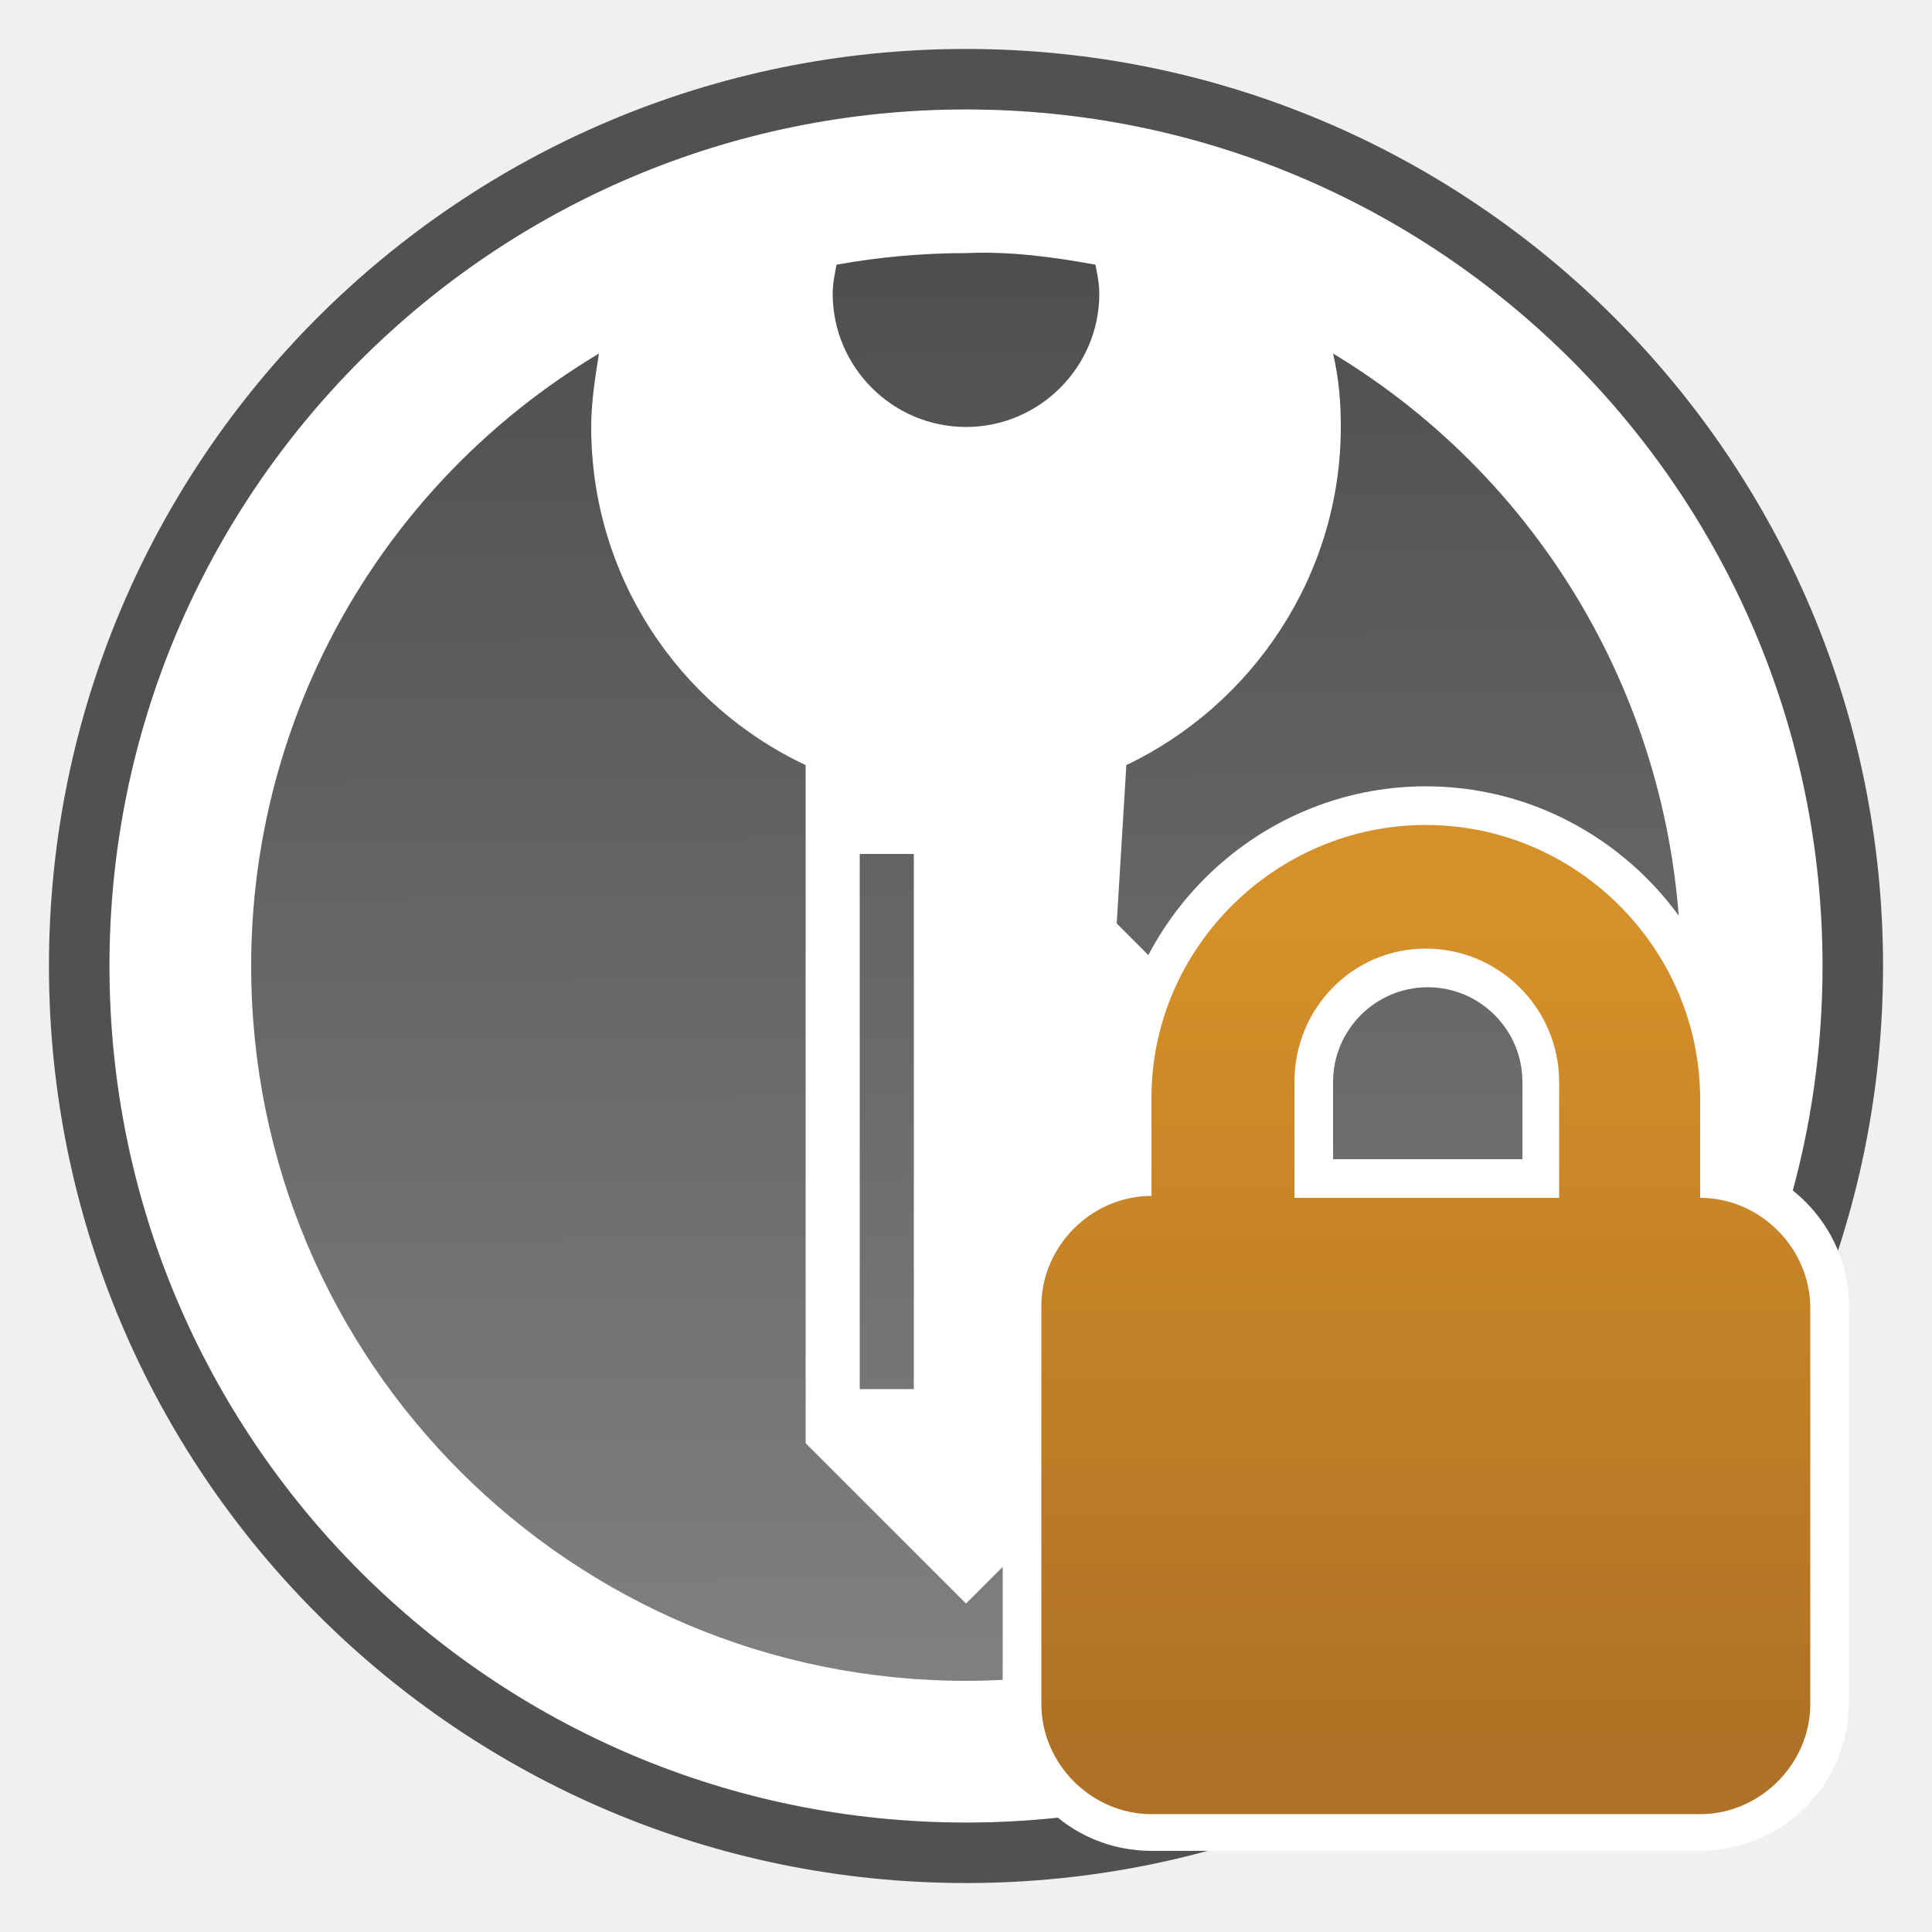
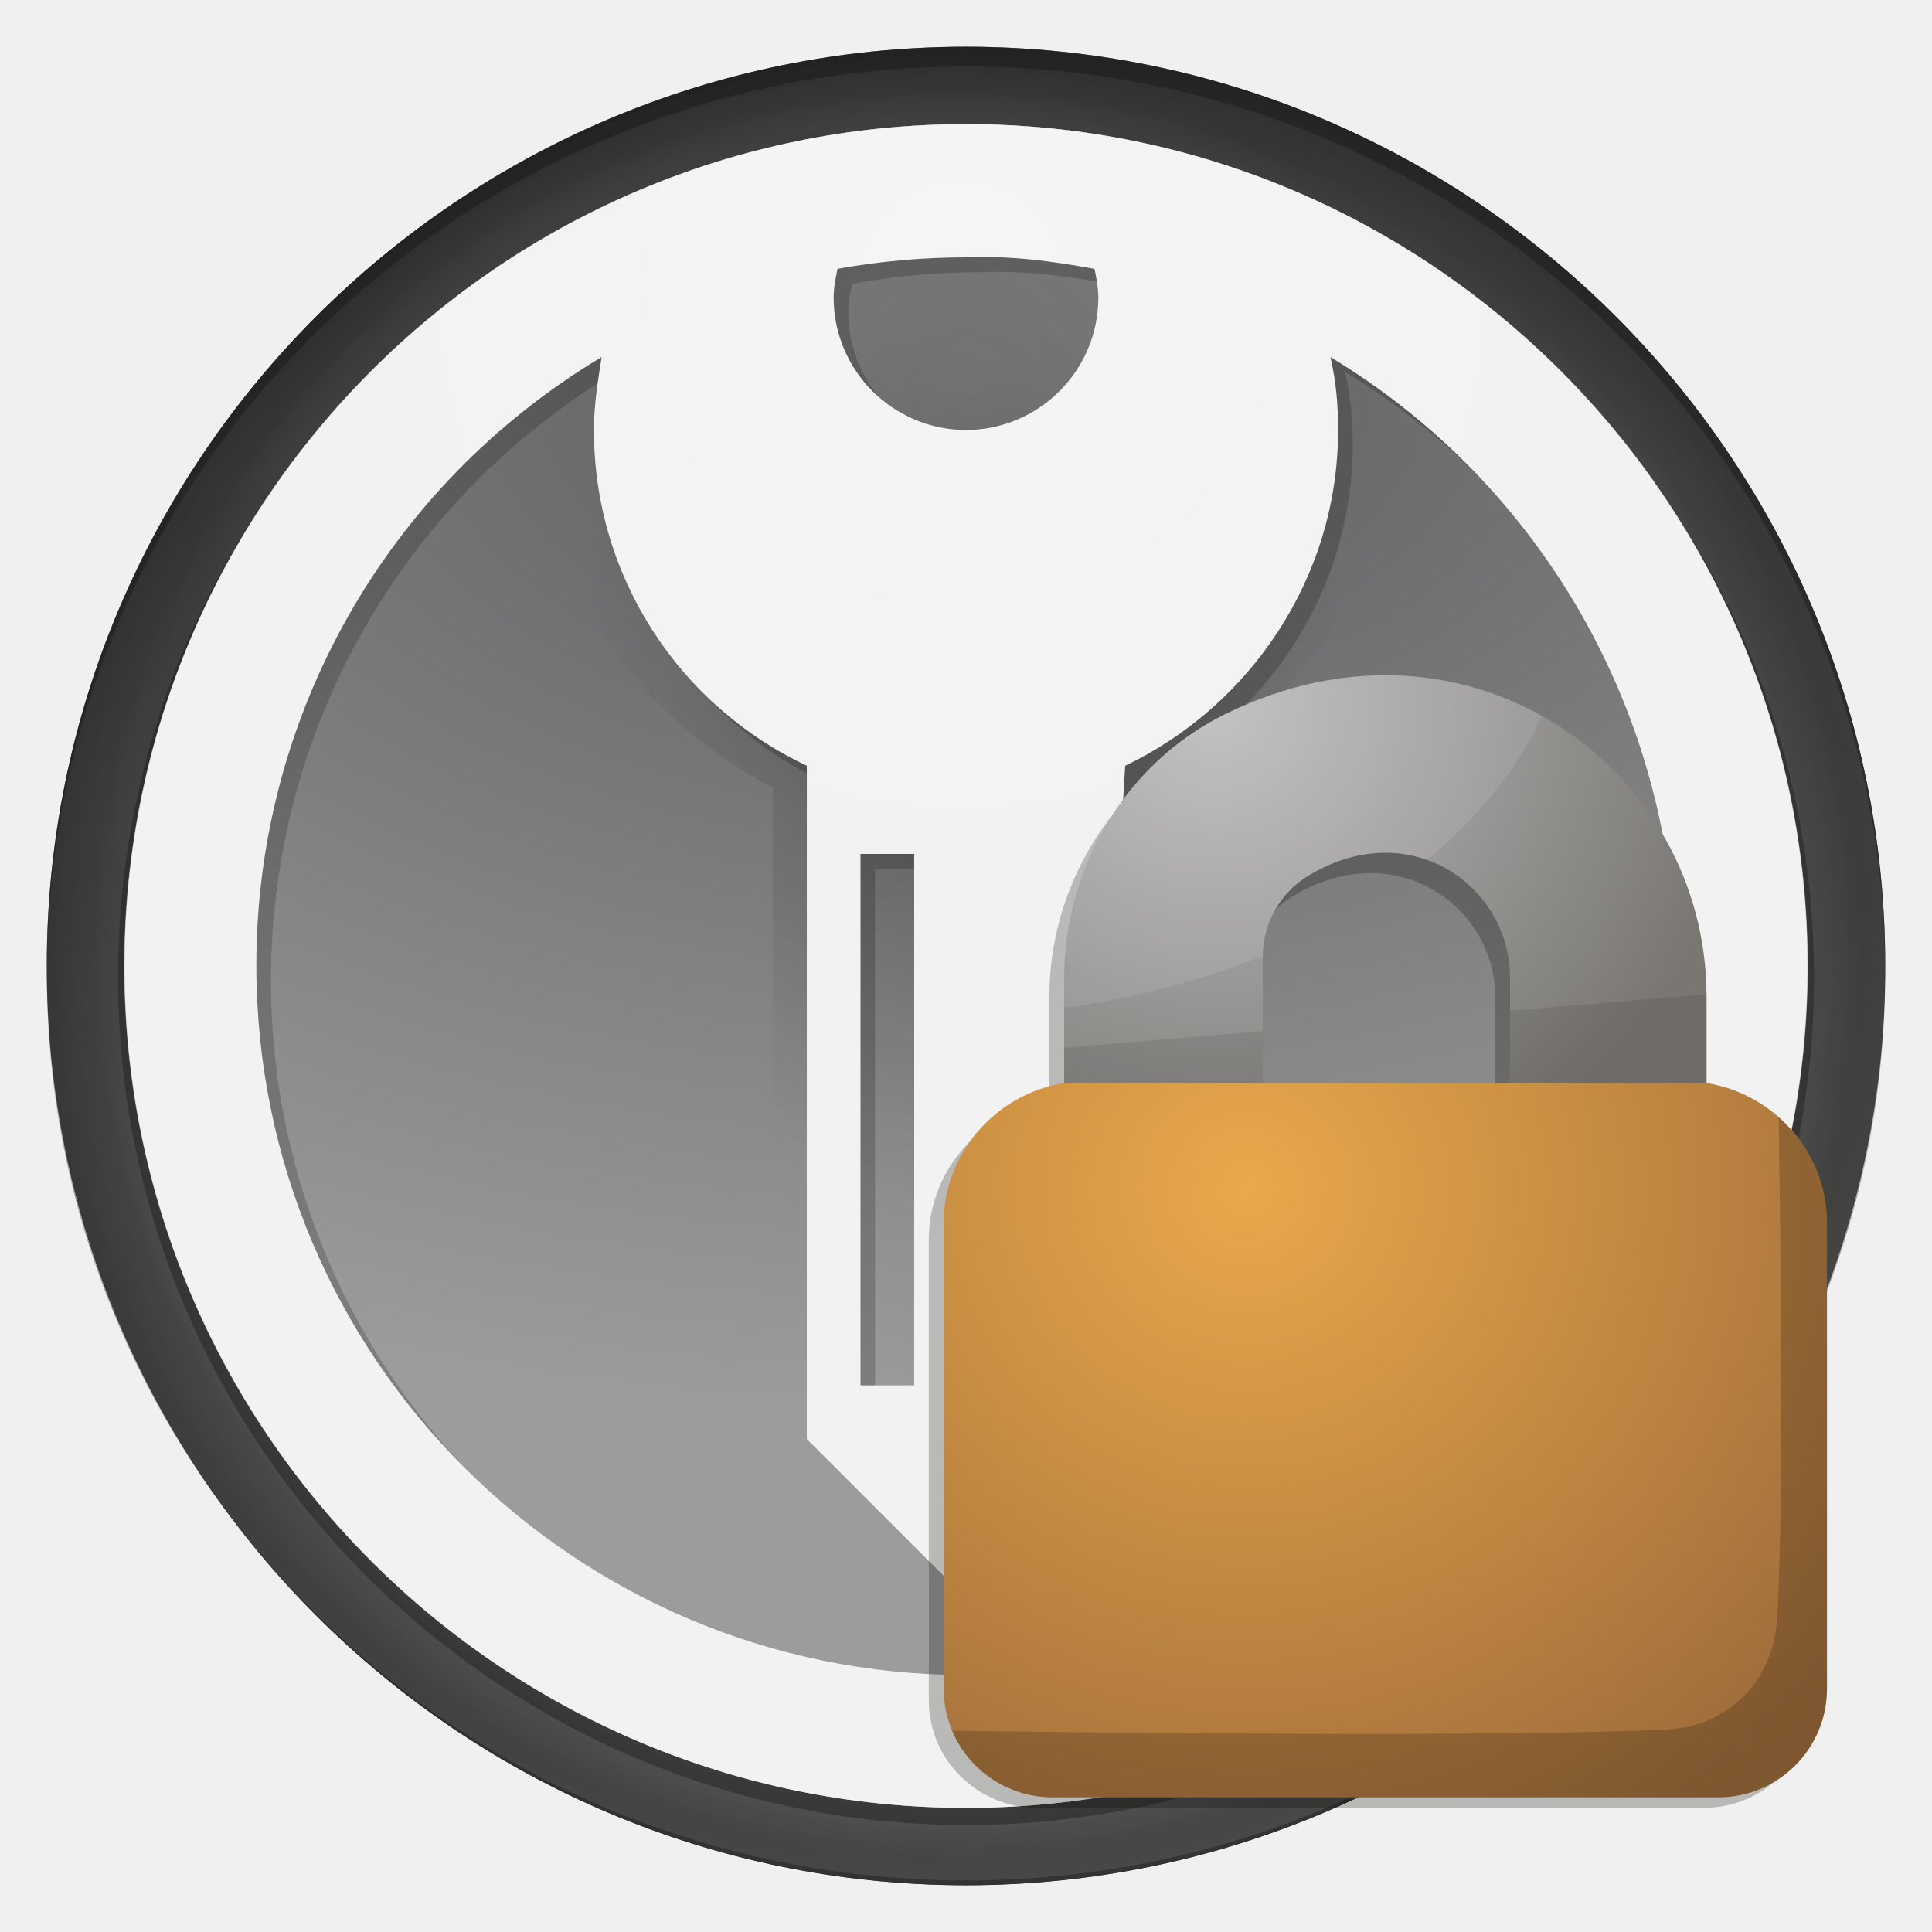
- <svg xmlns="http://www.w3.org/2000/svg" baseProfile="basic" id="svg2" viewBox="0 0 100 100">
-   <circle style="fill-rule:evenodd;clip-rule:evenodd;fill:#fff;stroke:#515151;stroke-width:3.132;stroke-linecap:round;stroke-linejoin:round" cx="50" cy="50" r="45.9" />
-   <linearGradient id="SVGID_1_" gradientUnits="userSpaceOnUse" x1="50.269" y1="-1470.94" x2="49.697" y2="-1392.786" gradientTransform="matrix(1 0 0 -1 0 -1384.11)">
-     <stop offset="0" style="stop-color:gray" />
-     <stop offset="1" style="stop-color:#4b4b4d" />
-   </linearGradient>
-   <path style="fill:url(#SVGID_1_)" d="M56.7 13.7c.1.5.2 1 .2 1.5.0 3.8-3.1 6.9-6.9 6.9-3.8.0-6.9-3.1-6.9-6.9.0-.5.1-1 .2-1.5 2.2-.4 4.5-.6 6.7-.6C52.3 13 54.5 13.3 56.7 13.7zM30.6 22.1c0 7.7 4.5 14.4 11.1 17.5v35.1L50 83l8.3-8.3-.5-7.3 3.9-3.9-3.9-3.9 5.9-5.9-5.9-5.9.5-8.2c6.5-3.1 11.1-9.8 11.1-17.5.0-1.3-.1-2.5-.4-3.8C80.1 25 86.9 37 87 50c0 20.4-16.5 37-37 37-20.4.0-37-16.5-37-37 0-13 6.8-25 18-31.7C30.8 19.6 30.6 20.8 30.6 22.1zM44.5 44.2h2.8v27.7h-2.8V44.2v0 0z" />
-   <linearGradient id="SVGID_2_" gradientUnits="userSpaceOnUse" x1="73.8" y1="1532.138" x2="73.8" y2="1574.004" gradientTransform="matrix(1 0 0 1 0 -1484)">
-     <stop offset="0" style="stop-color:#d69029" />
-     <stop offset="1" style="stop-color:#af7125" />
-   </linearGradient>
-   <path style="fill:url(#SVGID_2_)" d="M59.6 94.8c-3.7.0-6.7-3-6.7-6.7V67.6c0-3.3 2.5-6.1 5.7-6.6v-4.1c0-8.4 6.8-15.2 15.2-15.2S89 48.5 89 56.9V61c3.2.5 5.7 3.3 5.7 6.6v20.5c0 3.7-3 6.7-6.7 6.7.0.0-28.4.0-28.4.0zM79.7 61v-5c0-3.2-2.6-5.9-5.9-5.9S68 52.7 68 56v5H79.7z" />
-   <path style="fill:#fff" d="M73.8 42.7c7.8.0 14.2 6.4 14.2 14.2V62c3.1.0 5.7 2.6 5.7 5.7v20.5c0 3.1-2.6 5.7-5.7 5.7H59.6c-3.1.0-5.7-2.6-5.7-5.7V67.6c0-3.1 2.6-5.7 5.7-5.7v-5.1C59.6 49.1 66 42.7 73.8 42.7M67 62h13.7v-6c0-3.8-3.1-6.9-6.9-6.9C70 49.1 67 52.2 67 56v6M73.8 40.7c-8.9.0-16.2 7.3-16.2 16.2v3.3c-3.3.9-5.7 3.9-5.7 7.4v20.5c0 4.2 3.4 7.7 7.7 7.7H88c4.2.0 7.7-3.4 7.7-7.7V67.6c0-3.5-2.4-6.5-5.7-7.4v-3.3C90 48 82.7 40.7 73.8 40.7v0zM69 60v-4c0-2.7 2.2-4.9 4.9-4.9 2.7.0 4.9 2.2 4.9 4.9v4H69v0z" />
+ <svg xmlns="http://www.w3.org/2000/svg" viewBox="0 0 128 128">
+   <defs>
+     <linearGradient id="d" x1="64" y1="-3.314" x2="64" y2="118.486" gradientUnits="userSpaceOnUse">
+       <stop offset="0" stop-color="#414141" />
+       <stop offset=".196" stop-color="#3e3e3e" />
+       <stop offset="1" stop-color="#3a3a3a" />
+     </linearGradient>
+     <radialGradient id="f" cx="32.646" cy="32.915" fx="32.646" fy="32.915" r="207.234" gradientTransform="translate(48.6185 41.6546) scale(.3539)" gradientUnits="userSpaceOnUse">
+       <stop offset=".673" stop-color="#fcfcfc" stop-opacity="0" />
+       <stop offset="1" stop-color="#fcfcfc" />
+     </radialGradient>
+     <radialGradient id="h" cx="40.992" cy="60.213" fx="40.992" fy="60.213" r="172.389" gradientTransform="translate(48.6185 41.6546) scale(.3539)" gradientUnits="userSpaceOnUse">
+       <stop offset=".109" stop-color="#0f0f0d" stop-opacity="0" />
+       <stop offset=".886" stop-color="#414141" stop-opacity="0" />
+       <stop offset=".934" stop-color="#1e1e1d" stop-opacity=".684" />
+       <stop offset=".987" stop-color="#0f0f0d" />
+     </radialGradient>
+     <radialGradient id="l" cx="46.738" cy="-43.152" fx="46.738" fy="-43.152" r="334.836" gradientTransform="translate(48.6185 35.1949) scale(.3539 .2026)" gradientUnits="userSpaceOnUse">
+       <stop offset="0" stop-color="#5e5e60" />
+       <stop offset="1" stop-color="#9c9c9c" />
+     </radialGradient>
+     <radialGradient id="n" cx="44.233" cy="-44.918" fx="44.233" fy="-44.918" r="65.392" gradientTransform="translate(48.6185 41.6546) scale(.3539)" gradientUnits="userSpaceOnUse">
+       <stop offset="0" stop-color="#9e9e9e" />
+       <stop offset="1" stop-color="gray" />
+     </radialGradient>
+     <radialGradient id="p" cx="29.217" cy="-1.833" fx="29.217" fy="-1.833" r="96.585" gradientTransform="translate(54.1107 40.1419) scale(.3356 .5572)" gradientUnits="userSpaceOnUse">
+       <stop offset="0" stop-color="#000" />
+       <stop offset=".784" stop-color="#4f4f4f" stop-opacity="0" />
+     </radialGradient>
+     <radialGradient id="s" cx="42.84" cy="-64.573" fx="42.84" fy="-64.573" r="223.51" gradientTransform="translate(48.6185 41.6546) scale(.3539)" gradientUnits="userSpaceOnUse">
+       <stop offset="0" stop-color="#f5f5f5" />
+       <stop offset=".529" stop-color="#f2f2f2" />
+     </radialGradient>
+     <radialGradient id="v" cx="80.569" cy="46.736" fx="80.569" fy="46.736" r="35.216" gradientUnits="userSpaceOnUse">
+       <stop offset="0" stop-color="#bcbcbc" />
+       <stop offset="1" stop-color="#7a7773" />
+     </radialGradient>
+     <radialGradient id="w" cx="82.593" cy="78.754" fx="82.593" fy="78.754" r="50.917" gradientUnits="userSpaceOnUse">
+       <stop offset="0" stop-color="#eba84b" />
+       <stop offset="1" stop-color="#9b6a3a" />
+     </radialGradient>
+   </defs>
+   <g style="isolation:isolate;">
+     <g id="b">
+       <g id="c">
+         <rect width="128" height="128" style="fill:none;" />
+         <path id="e" d="m64,124.9c-33.581,0-60.9-27.32-60.9-60.9S30.419,3.1,64,3.1s60.9,27.32,60.9,60.9-27.319,60.9-60.9,60.9Zm0-116.676c-30.741,0-55.752,25.021-55.752,55.776s25.01,55.776,55.752,55.776,55.751-25.021,55.751-55.776S94.741,8.224,64,8.224Z" style="fill:url(#d);" />
+         <path id="g" d="m64,3.124C30.433,3.124,3.124,30.433,3.124,64s27.309,60.876,60.876,60.876,60.876-27.309,60.876-60.876S97.567,3.124,64,3.124Z" style="fill:url(#f); mix-blend-mode:lighten; opacity:.32;" />
+         <path id="i" d="m64,124.9c-33.581,0-60.9-27.32-60.9-60.9S30.419,3.1,64,3.1s60.9,27.32,60.9,60.9-27.319,60.9-60.9,60.9Zm0-116.676c-30.741,0-55.752,25.021-55.752,55.776s25.01,55.776,55.752,55.776,55.751-25.021,55.751-55.776S94.741,8.224,64,8.224Z" style="fill:url(#h); opacity:.44;" />
+         <path id="j" d="m64,8.55c-30.978,0-56.181,25.203-56.181,56.181s25.203,56.181,56.181,56.181,56.181-25.203,56.181-56.181S94.978,8.55,64,8.55Z" style="fill:rgba(15,15,13,.35);" />
+         <path id="k" d="m64,124.9c-33.581,0-60.9-27.32-60.9-60.9S30.419,3.1,64,3.1s60.9,27.32,60.9,60.9-27.319,60.9-60.9,60.9Zm0-120.497C30.419,4.403,3.1,31.36,3.1,64.493s27.32,60.09,60.9,60.09,60.9-26.956,60.9-60.09S97.58,4.403,64,4.403Z" style="fill:#0f0f0d; opacity:.35;" />
+         <path id="m" d="m64,8.224c-30.755,0-55.776,25.021-55.776,55.776s25.021,55.776,55.776,55.776,55.776-25.021,55.776-55.776S94.755,8.224,64,8.224Z" style="fill:url(#l);" />
+         <path id="o" d="m64,12.861c-9.161,0-16.614,7.453-16.614,16.613s7.453,16.613,16.614,16.613,16.613-7.453,16.613-16.613-7.453-16.613-16.613-16.613Z" style="fill:url(#n); mix-blend-mode:lighten; opacity:.7;" />
+         <path id="q" d="m34.687,16.364c-.003.019-.005.038-.008.057-.072.014-.074-.004.008-.057Zm42.118,35.8l-.771,13.782,9.102,9.916-9.102,9.916,6.017,6.555-6.017,6.555.771,13.67h-25.61v-60.395c-10.182-5.21-17.125-16.471-17.125-29.413,0-2.166.303-4.167.609-6.33,1.105-.208,18.967-7.695,18.967-7.695-.148.809,20.855.809,20.707,0,0,0,17.258,7.426,18.989,7.79.438,2.126.587,4.101.587,6.235,0,12.942-7.097,24.203-17.125,29.413Zm16.508-35.8c.011.051.019.101.03.152.19.04.196-.004-.03-.152Z" style="fill:url(#p); mix-blend-mode:multiply; opacity:.3;" />
+         <path id="r" d="m34.116,100.432c-9.898-8.608-16.164-21.297-16.164-35.497,0-16.523,8.641-31.774,22.873-40.29-.254,1.652-.508,3.177-.508,4.83,0,9.787,5.718,18.302,14.105,22.242v44.611l10.547,10.549,10.547-10.549-.635-9.278,4.956-4.957-4.956-4.957,7.497-7.499-7.497-7.499.635-10.422c8.26-3.94,14.105-12.456,14.105-22.242,0-1.652-.127-3.177-.508-4.83,5.164,3.118,9.592,7.142,13.142,11.797-8.584-11.789-22.529-19.459-38.277-19.459-26.091,0-47.242,21.05-47.242,47.017,0,14.693,6.774,27.81,17.381,36.432Zm27.421-7.662h-3.558v-35.206h3.558v35.206Zm-5.083-73.971c2.796-.508,5.718-.763,8.514-.763,2.923-.127,5.718.254,8.514.763.127.635.254,1.271.254,1.906,0,4.83-3.939,8.77-8.768,8.77s-8.768-3.94-8.768-8.77c0-.635.127-1.271.254-1.906Z" style="fill:#0f0f0d; mix-blend-mode:multiply; opacity:.2;" />
+         <path id="t" d="m64,8.224c-30.741,0-55.751,25.021-55.751,55.776s25.01,55.776,55.751,55.776,55.751-25.021,55.751-55.776S94.741,8.224,64,8.224Zm-8.514,9.588c2.796-.508,5.718-.763,8.514-.763,2.923-.127,5.718.254,8.514.763.127.635.254,1.271.254,1.906,0,4.83-3.939,8.77-8.768,8.77s-8.768-3.94-8.768-8.77c0-.635.127-1.271.254-1.906Zm5.083,38.765v35.206h-3.558v-35.206h3.558Zm3.431,54.398c-25.922,0-47.016-20.971-47.016-47.026,0-16.523,8.641-31.774,22.873-40.29-.254,1.652-.508,3.177-.508,4.83,0,9.787,5.718,18.302,14.105,22.242v44.611l10.547,10.549,10.547-10.549-.635-9.278,4.956-4.957-4.956-4.957,7.497-7.499-7.497-7.499.635-10.422c8.26-3.94,14.105-12.456,14.105-22.242,0-1.652-.127-3.177-.508-4.83,14.105,8.516,22.746,23.767,22.873,40.29,0,25.928-20.967,47.026-47.016,47.026Z" style="fill:url(#s);" />
+         <g style="mix-blend-mode:multiply; opacity:.25;">
+           <path d="m68.73,119.776c-3.973,0-7.193-3.187-7.193-7.118v-30.566c0-4.572,3.5-8.451,7.98-9.144v-6.844c0-7.332,4.092-14.168,10.749-17.386,16.026-7.746,31.811,3.564,31.811,18.549v5.68c4.48.693,7.98,4.572,7.98,9.144v30.566c0,3.931-3.22,7.118-7.193,7.118h-44.134Zm30.327-46.829v-6.927c0-6.008-6.685-10.744-13.434-6.622-1.839,1.123-2.946,3.133-2.946,5.272v8.277h16.38Z" style="fill:#0f0f0d;" />
+         </g>
+         <g id="u">
+           <path d="m81.252,47.271c-6.657,3.252-10.749,10.159-10.749,17.568v6.916h13.16v-8.364c0-2.161,1.107-4.192,2.946-5.327,6.75-4.165,13.434.621,13.434,6.692v7h13.02v-5.74c0-15.143-15.784-26.571-31.811-18.744Z" style="fill:url(#v);" />
+           <path d="m113.063,71.755h-42.56c-4.48.7-7.98,4.62-7.98,9.24v30.887c0,3.973,3.22,7.193,7.193,7.193h44.134c3.973,0,7.193-3.22,7.193-7.193v-30.887c0-4.62-3.5-8.54-7.98-9.24Z" style="fill:url(#w);" />
+           <path d="m117.837,74.017c.109,6.654.375,26.216-.111,33.362-.27,3.963-3.226,6.985-7.193,7.193-10.38.544-38.826.21-47.451.093,1.088,2.591,3.648,4.41,6.634,4.41h44.134c3.973,0,7.193-3.22,7.193-7.193v-30.887c0-2.755-1.251-5.255-3.206-6.978Z" style="fill:#0f0f0d; mix-blend-mode:multiply; opacity:.2;" />
+           <g style="mix-blend-mode:multiply; opacity:.1;">
+             <polygon points="70.503 69.411 70.503 71.755 83.663 71.755 83.663 68.318 70.503 69.411" style="fill:#0f0f0d;" />
+             <path d="m100.043,66.958v4.797h13.02v-5.74c0-.046-.004-.092-.004-.138l-13.015,1.081Z" style="fill:#0f0f0d;" />
+           </g>
+           <path d="m81.252,47.271c-6.657,3.252-10.749,10.159-10.749,17.568v1.924c4.726-.641,9.161-1.824,13.165-3.447.025-2.133,1.123-4.131,2.941-5.253,2.815-1.737,5.611-1.902,7.923-1.082,3.385-2.787,5.999-6.02,7.624-9.55-5.824-3.255-13.335-3.856-20.904-.16Z" style="fill:#fcfcfc; mix-blend-mode:screen; opacity:.1;" />
+         </g>
+       </g>
+     </g>
+   </g>
</svg>
